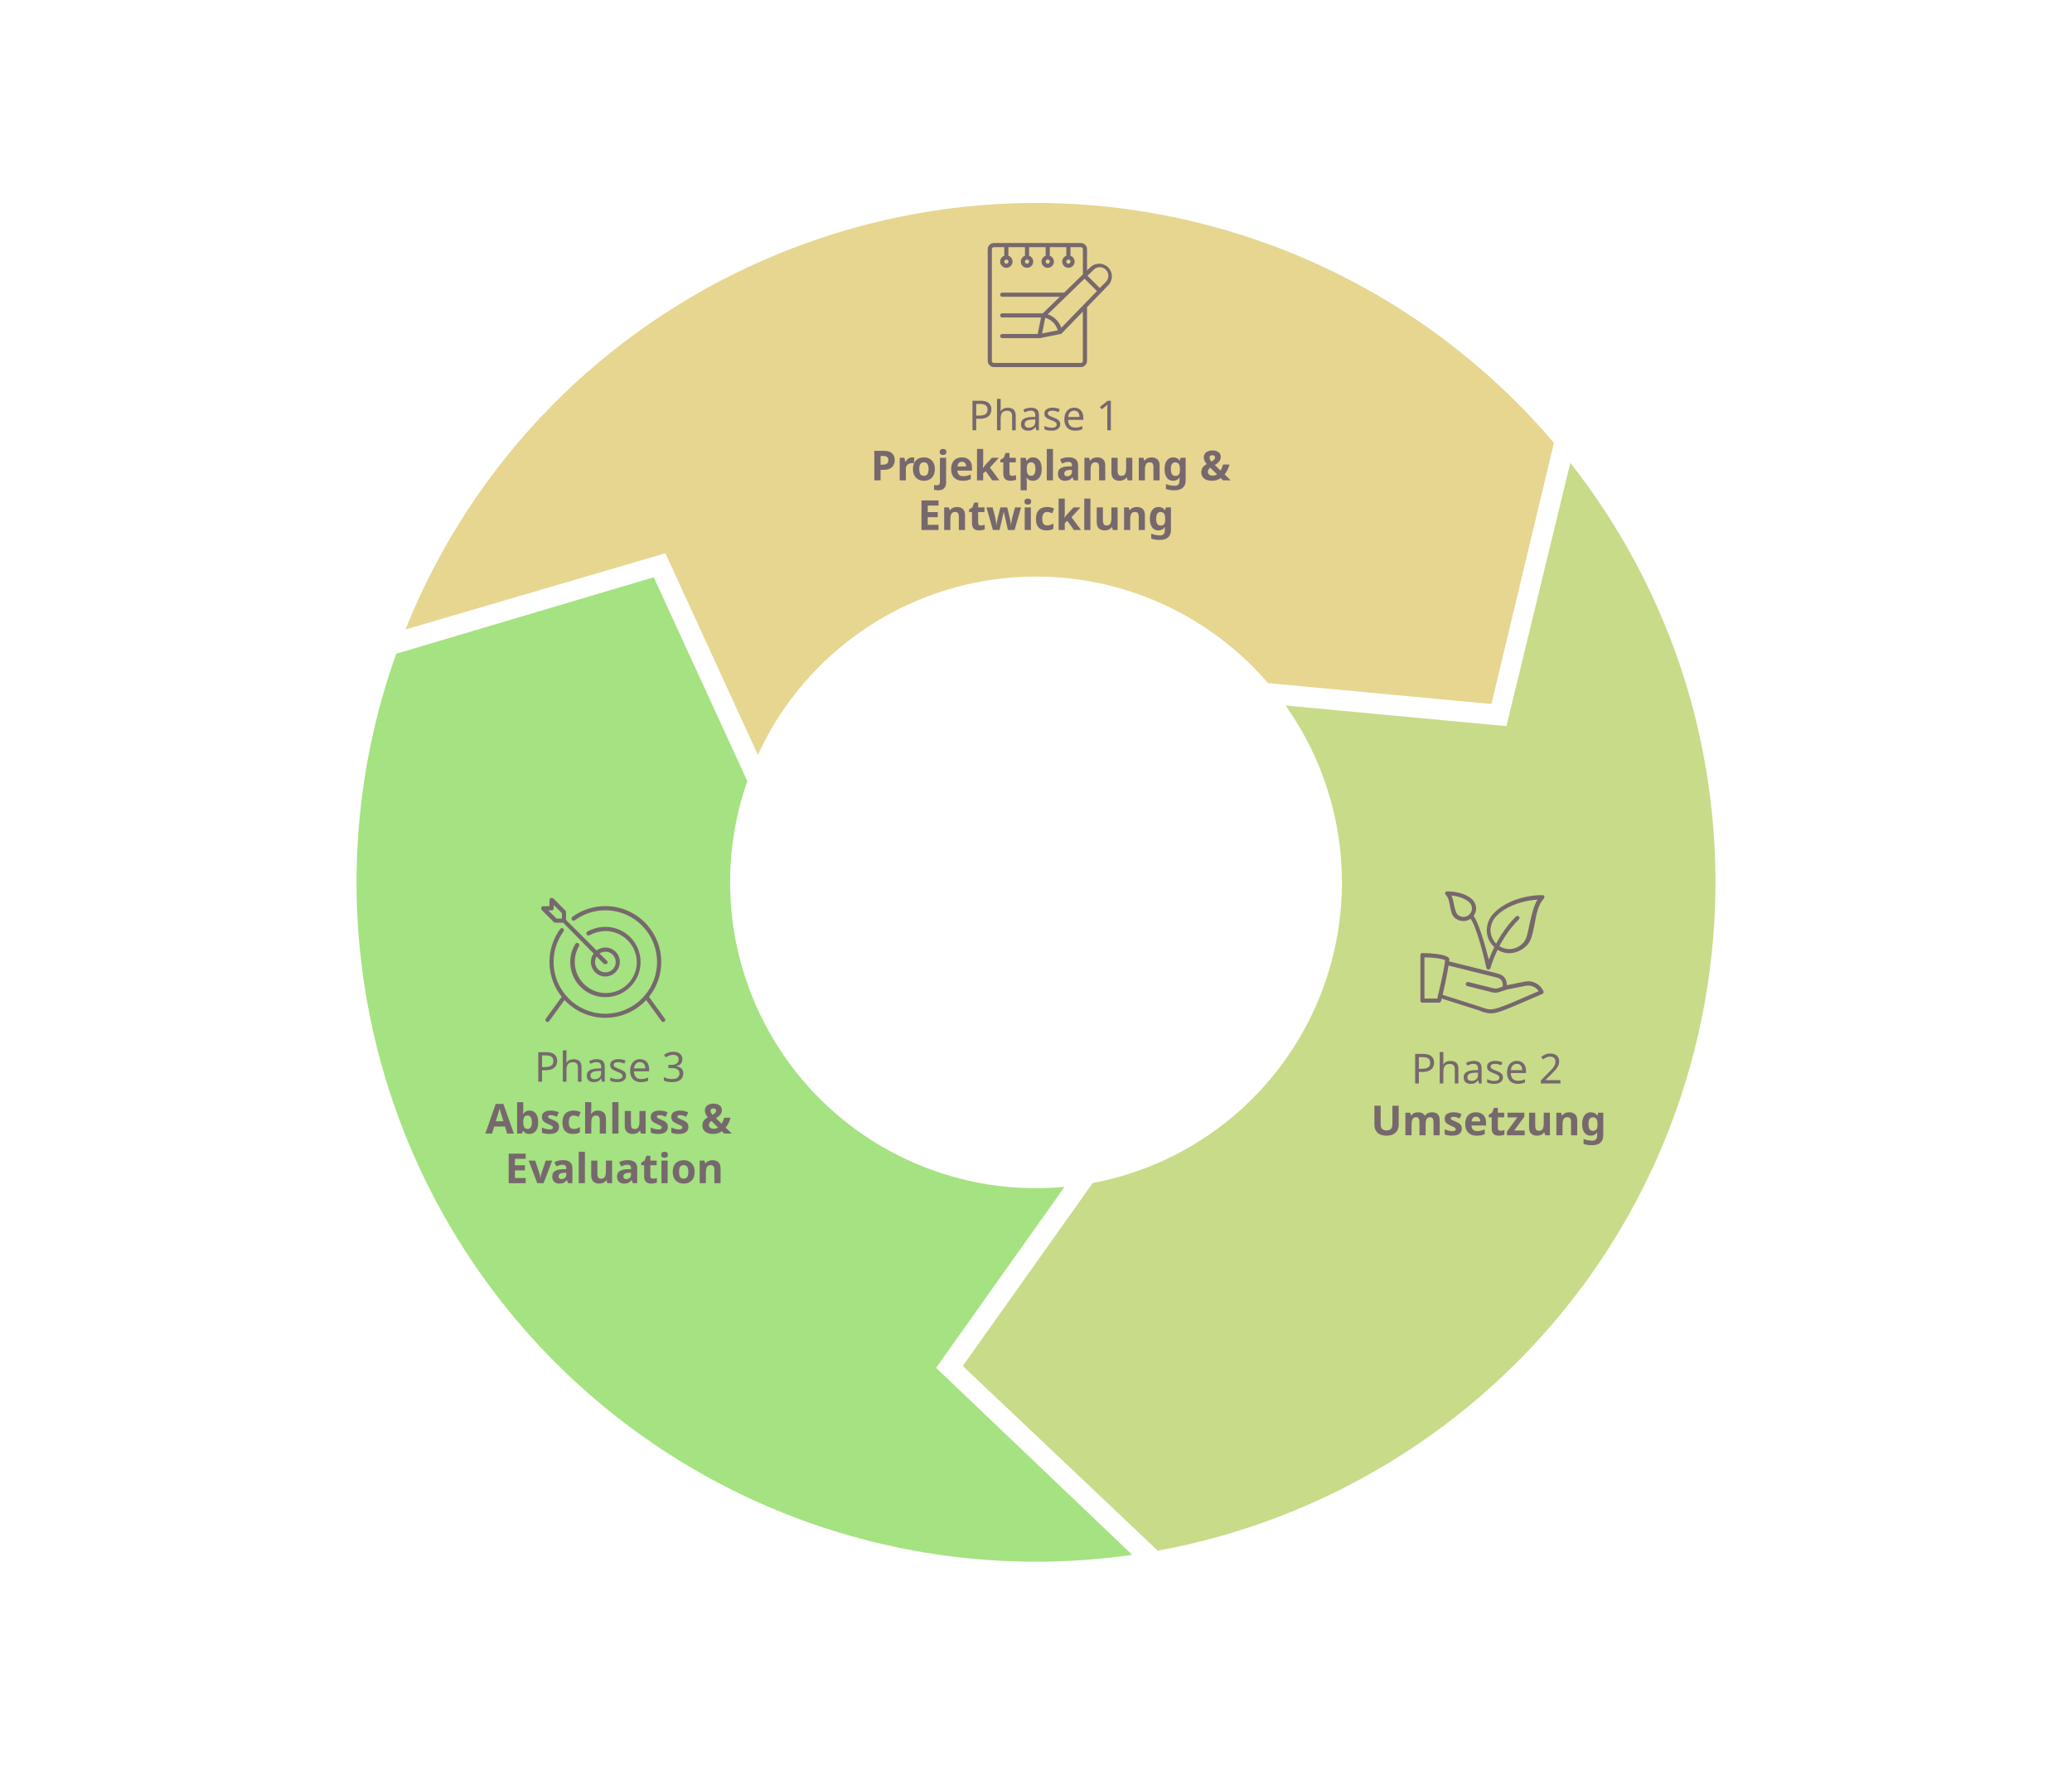
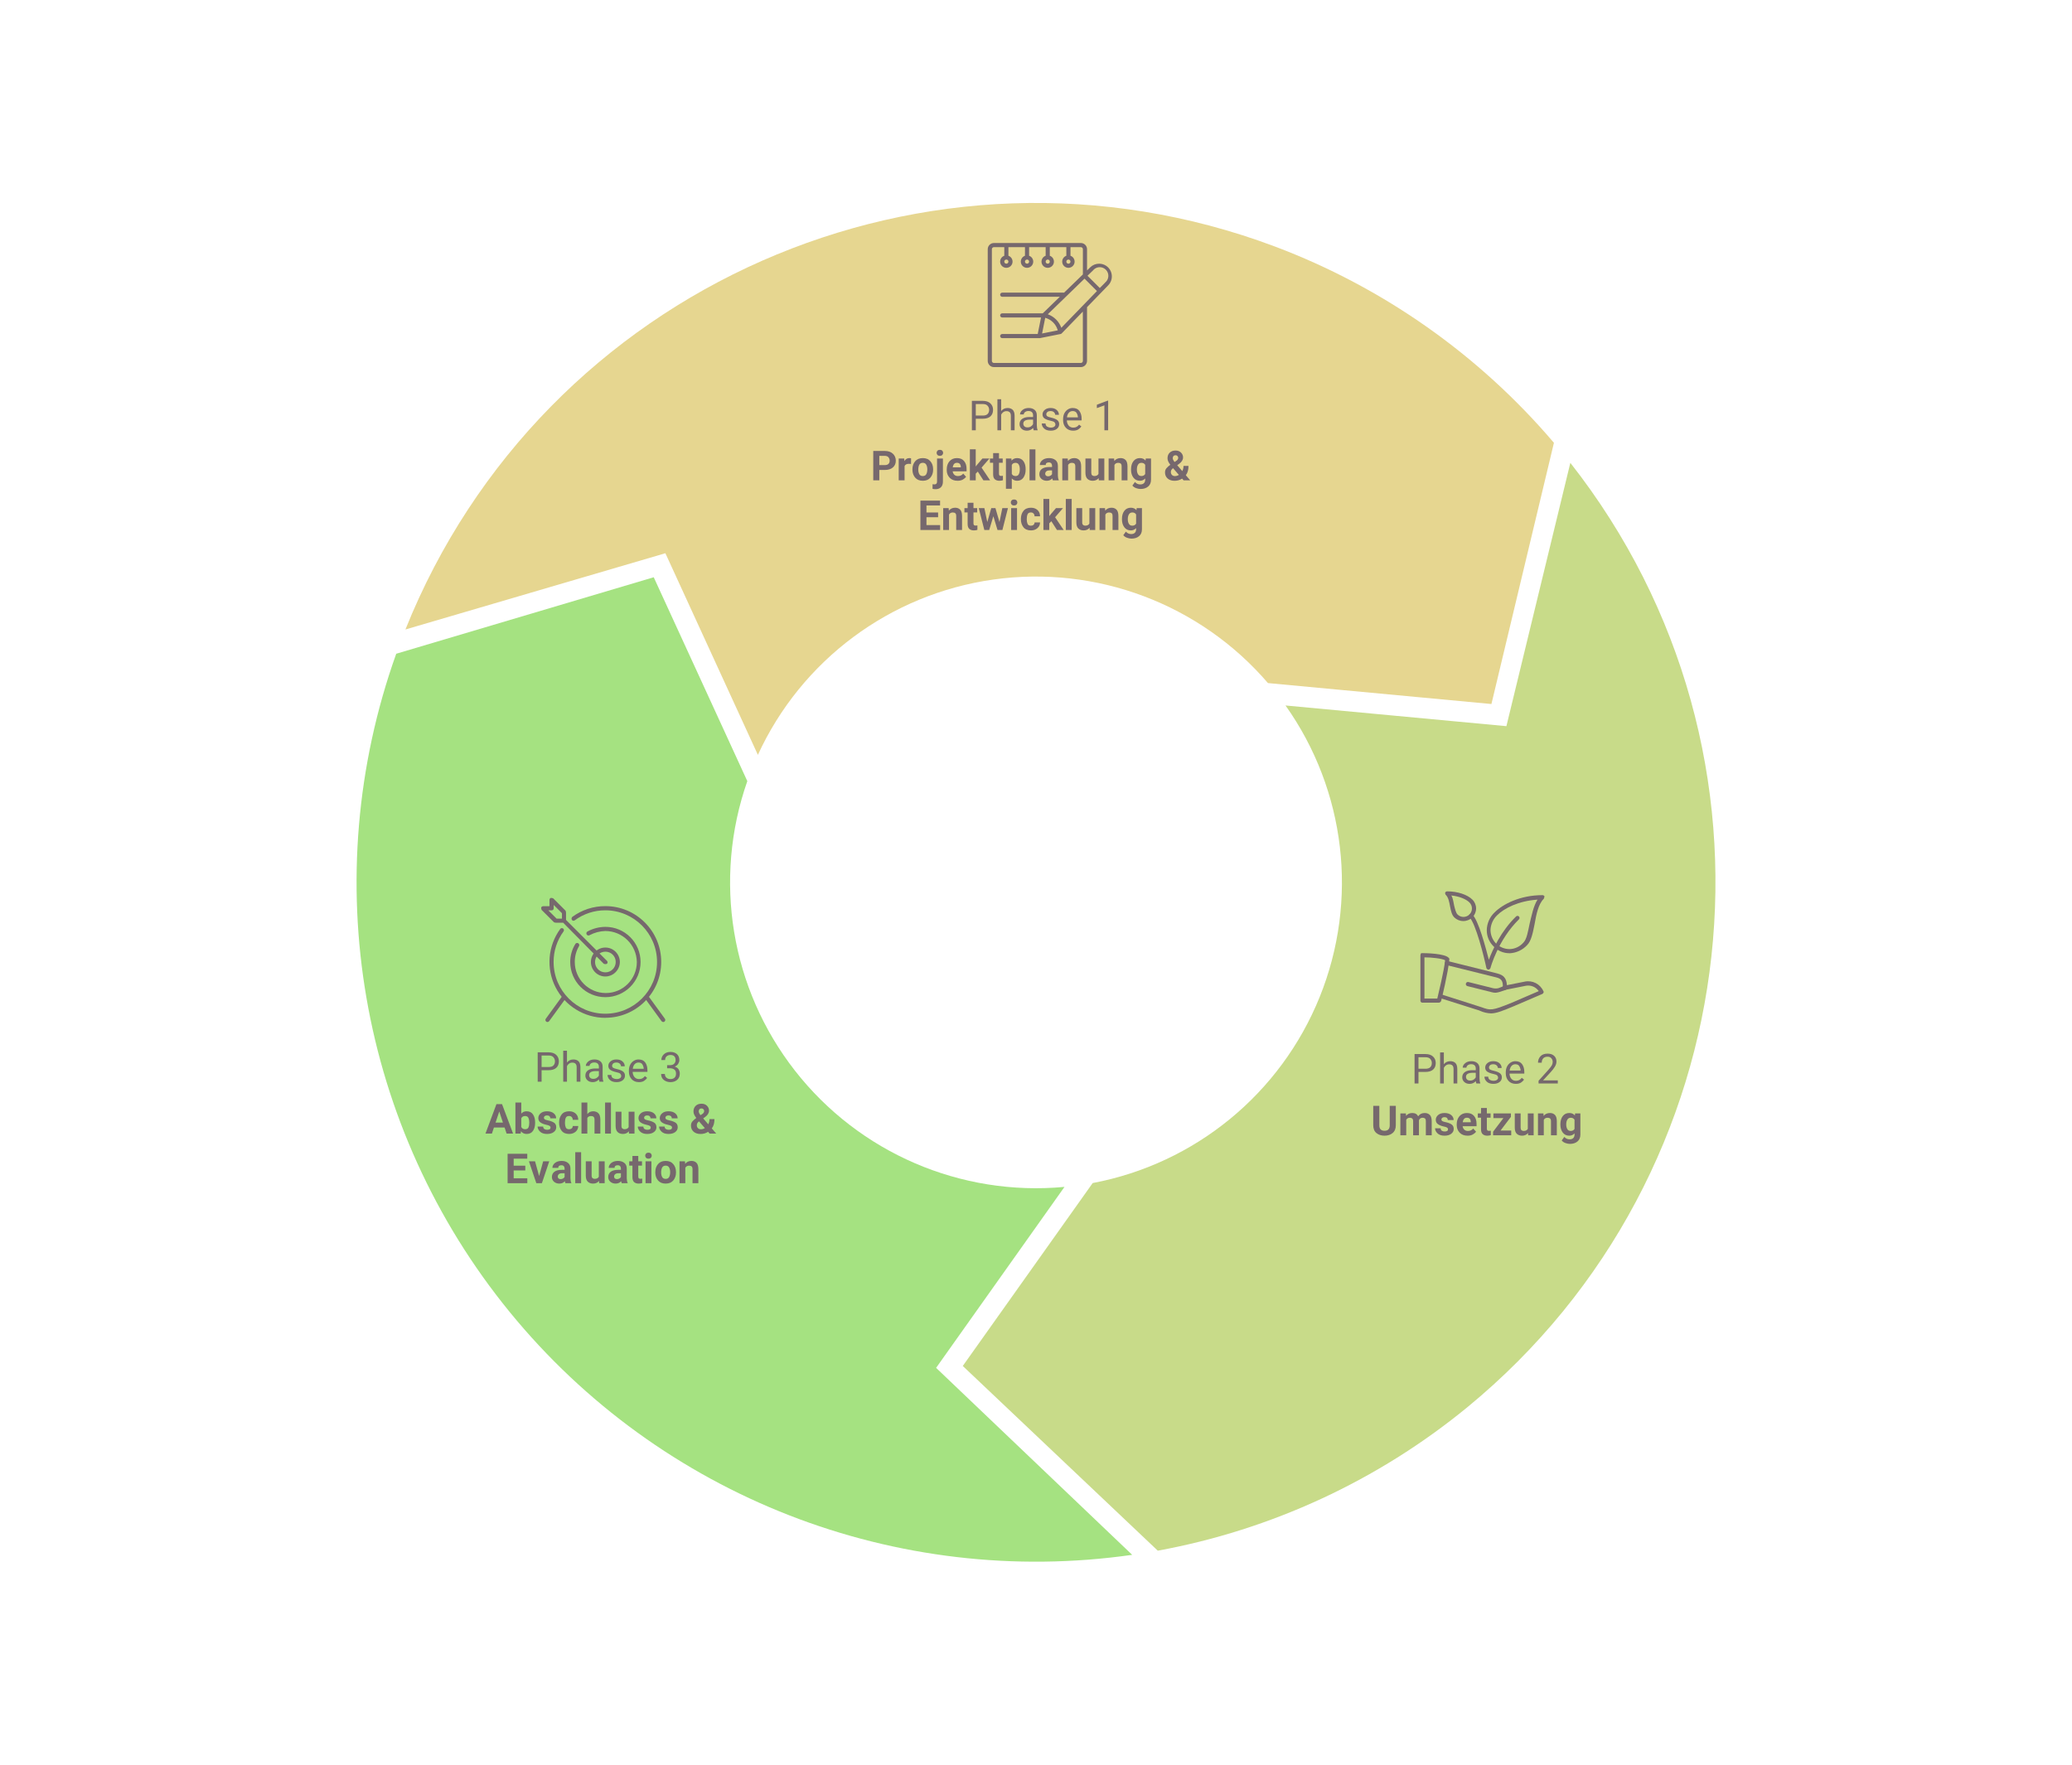
<svg xmlns="http://www.w3.org/2000/svg" id="Layer_1" data-name="Layer 1" viewBox="0 0 1202 1024">
  <defs>
    <style>
      .cls-1 {
        fill: #e6d690;
      }

      .cls-2 {
        fill: #c8db89;
      }

      .cls-3 {
        fill: #a5e281;
      }

      .cls-4, .cls-5 {
        font-size: 24px;
      }

      .cls-4, .cls-5, .cls-6 {
        fill: #76686d;
      }

      .cls-4 {
-         font-family: SFUIDisplay-Light, SF UI Display;
+         font-family: -apple-system, BlinkMacSystemFont, "Segoe UI", "Roboto", "Oxygen", "Ubuntu", "Cantarell", "Fira Sans", "Droid Sans", "Helvetica Neue", sans-serif;
      }

      .cls-5 {
-         font-family: SFUIDisplay-Bold, SF UI Display;
+         font-family: -apple-system, BlinkMacSystemFont, "Segoe UI", "Roboto", "Oxygen", "Ubuntu", "Cantarell", "Fira Sans", "Droid Sans", "Helvetica Neue", sans-serif;
        font-weight: 700;
      }

      .cls-7 {
        letter-spacing: -0.01em;
      }

      .cls-8 {
        letter-spacing: -0.02em;
      }
    </style>
  </defs>
  <g>
    <path class="cls-1" d="M739.63,143.05a394.12,394.12,0,0,0-504.44,222.2L386,321l53.66,117a177.48,177.48,0,0,1,295.91-41.66L865.2,408.49l36.26-151.56A395.82,395.82,0,0,0,739.63,143.05Z" />
    <path class="cls-2" d="M851.19,816.55a394.12,394.12,0,0,0,59.79-548L873.89,421.34l-128.14-12a177.48,177.48,0,0,1-111.87,277.1L558.52,792.57,671.65,899.75A395.82,395.82,0,0,0,851.19,816.55Z" />
    <path class="cls-3" d="M229.86,379.32A394.13,394.13,0,0,0,656.8,902.16L543.05,793.67l74.48-105a177.48,177.48,0,0,1-184-235.43L379.24,334.94Z" />
  </g>
  <g>
    <text class="cls-4" transform="translate(818.63 628.65)">Phase 2</text>
    <text class="cls-5" transform="translate(795.28 658.72)">Umsetzung</text>
    <g id="_Group_" data-name="&lt;Group&gt;">
      <g id="_Group_2" data-name="&lt;Group&gt;">
        <g id="_Group_3" data-name="&lt;Group&gt;">
          <g id="_Group_4" data-name="&lt;Group&gt;">
            <path id="_Compound_Path_" data-name="&lt;Compound Path&gt;" class="cls-6" d="M875.66,553.08a12.49,12.49,0,0,1-9.33-4.07,13,13,0,0,1-3.83-9.33,14.55,14.55,0,0,1,4.54-10.29c4.78-4.78,14.83-10,27.75-10a1.32,1.32,0,0,1,1.2.72c-.24.72-.24,1.2-.48,1.44-3.11,3.11-4.31,9.09-5.26,14.59-1,5-1.91,9.81-4.31,12.2h0a14.82,14.82,0,0,1-10.29,4.78ZM891.93,522c-11,.72-19.37,5-23.44,9.09a12.41,12.41,0,0,0-3.83,8.61,11.52,11.52,0,0,0,3.11,7.65,11.26,11.26,0,0,0,7.89,3.35,11,11,0,0,0,8.13-3.83h0c1.91-1.91,2.63-6.46,3.59-11C888.58,531.07,889.54,525.81,891.93,522Z" />
          </g>
        </g>
        <g id="_Group_5" data-name="&lt;Group&gt;">
          <g id="_Group_6" data-name="&lt;Group&gt;">
            <g id="_Group_7" data-name="&lt;Group&gt;">
              <path id="_Compound_Path_2" data-name="&lt;Compound Path&gt;" class="cls-6" d="M848.88,534.42a7.42,7.42,0,0,1-5.26-2.15c-1.44-1.44-1.91-3.83-2.39-6.22-.48-2.63-1-5.5-2.63-6.94a1.79,1.79,0,0,1-.24-1.2,1.32,1.32,0,0,1,1.2-.72c6,0,11.72,1.91,14.59,4.78a7.22,7.22,0,0,1,0,10.29A7.42,7.42,0,0,1,848.88,534.42Zm-6.94-14.83c1,1.67,1.2,3.83,1.67,6,.48,1.91,1,4.07,1.91,5a4.9,4.9,0,1,0,6.94-6.94C850.55,521.74,846.72,520.07,841.94,519.59Z" />
            </g>
          </g>
          <g id="_Group_8" data-name="&lt;Group&gt;">
            <path id="_Path_" data-name="&lt;Path&gt;" class="cls-6" d="M863.47,562.65h0a1.59,1.59,0,0,1-1.2-1c-1.44-6.94-6.22-25.83-9.81-29.42a1.18,1.18,0,0,1,1.67-1.67c3.59,3.59,7.65,18.9,9.57,26.31,2.15-5.74,6.94-16.5,15.79-25.11a1.18,1.18,0,0,1,1.67,1.67c-12,11.72-16.5,28-16.5,28.22A1.59,1.59,0,0,1,863.47,562.65Z" />
          </g>
        </g>
      </g>
      <g id="_Group_9" data-name="&lt;Group&gt;">
        <g id="_Group_10" data-name="&lt;Group&gt;">
          <path id="_Compound_Path_3" data-name="&lt;Compound Path&gt;" class="cls-6" d="M834.76,581.78H825.2a1.13,1.13,0,0,1-1.2-1.2V554.27c0-.24.24-.72.24-1,.24-.24.48-.24,1-.24,2.15,0,12.68.24,15.07,2.63a1,1,0,0,1,.48,1c-.72,7.65-4.54,23.44-4.78,24.16A1.59,1.59,0,0,1,834.76,581.78Zm-8.37-2.39h7.41c.72-3.35,3.83-15.55,4.54-22.24-1.91-1-7.65-1.67-12-1.67v23.92Z" />
        </g>
        <g id="_Group_11" data-name="&lt;Group&gt;">
          <path id="_Path_2" data-name="&lt;Path&gt;" class="cls-6" d="M864.9,588a17.56,17.56,0,0,1-6.22-1.44l-.48-.24-22.72-7.18a1.13,1.13,0,1,1,.72-2.15l23.2,7.41c5.26,1.91,6,2.15,17.7-2.63l15.55-6.7A7.45,7.45,0,0,0,885,572l-12,2.39c-.72.24-1.2-.24-1.44-1s.24-1.2,1-1.44l12-2.39a9.65,9.65,0,0,1,10.76,5.5.73.73,0,0,1,0,1q0,.36-.72.72l-16.74,7.18C871.12,586.8,867.77,588,864.9,588Z" />
        </g>
        <g id="_Group_12" data-name="&lt;Group&gt;">
          <path id="_Path_3" data-name="&lt;Path&gt;" class="cls-6" d="M867.77,576a6.62,6.62,0,0,1-2.15-.24l-14.35-3.59a1.22,1.22,0,0,1,.48-2.39l14.35,3.59a6.8,6.8,0,0,0,3.11,0l2.63-1c0-3.35-1-4.54-3.83-5.26L839.31,560a1.22,1.22,0,1,1,.48-2.39l28.7,7.18c4.78,1.2,5.74,3.83,5.74,8.37a1.32,1.32,0,0,1-.72,1.2l-3.59,1.2A12.13,12.13,0,0,1,867.77,576Z" />
        </g>
      </g>
    </g>
  </g>
  <g>
    <text class="cls-4" transform="translate(309.94 627.65)">Phase 3</text>
    <text class="cls-5" transform="translate(281.54 657.72)">Abschluss &amp; <tspan x="11.4" y="28.8">E</tspan>
      <tspan class="cls-7" x="25.15" y="28.8">v</tspan>
      <tspan x="37.82" y="28.8">aluation</tspan>
    </text>
    <g>
      <g>
        <path class="cls-6" d="M351.19,566.59a8.4,8.4,0,1,1,8.4-8.4A8.5,8.5,0,0,1,351.19,566.59Zm0-14.4a6,6,0,1,0,6,6A5.94,5.94,0,0,0,351.19,552.19Z" />
        <path class="cls-6" d="M351.19,590.58A32.45,32.45,0,0,1,325,539a1.2,1.2,0,1,1,1.92,1.44,29.63,29.63,0,0,0-5.76,17.75,30,30,0,1,0,30-30A29.63,29.63,0,0,0,333.43,534a1.19,1.19,0,0,1-1.68-.24A1.48,1.48,0,0,1,332,532a32.21,32.21,0,0,1,19.19-6.24,32.39,32.39,0,1,1,0,64.78Z" />
        <path class="cls-6" d="M351.19,578.58a20.38,20.38,0,0,1-20.39-20.39,19.71,19.71,0,0,1,2.88-10.32,1.24,1.24,0,1,1,2.16,1.2,17.89,17.89,0,0,0-2.4,9.12,18,18,0,1,0,36,0,18.33,18.33,0,0,0-18.23-18,20.66,20.66,0,0,0-9.12,2.4,1.24,1.24,0,1,1-1.2-2.16,22,22,0,0,1,10.32-2.64,20.39,20.39,0,0,1,0,40.79Z" />
        <path class="cls-6" d="M351.19,559.39a1.44,1.44,0,0,1-1-.24L326.72,535.4H322.4c-.24,0-.72-.24-1-.24l-7.2-7.2a3,3,0,0,1-.24-1.44,1.32,1.32,0,0,1,1.2-.72h3.6v-3.6a1.32,1.32,0,0,1,.72-1.2,3,3,0,0,1,1.44.24l7.2,7.2c0,.24.24.72.24,1v4.32l23.75,23.75a1.16,1.16,0,0,1,0,1.68A1.44,1.44,0,0,1,351.19,559.39ZM322.88,533H326v-3.12l-4.8-4.8V527a1.13,1.13,0,0,1-1.2,1.2h-1.92Z" />
      </g>
      <path class="cls-6" d="M384.78,593a1.25,1.25,0,0,1-1-.48l-9.6-13.2a1.2,1.2,0,0,1,1.92-1.44l9.6,13.2a1.19,1.19,0,0,1-.24,1.68A.88.88,0,0,1,384.78,593Z" />
      <path class="cls-6" d="M317.6,593a.88.88,0,0,1-.72-.24,1.19,1.19,0,0,1-.24-1.68l9.6-13.2a1.2,1.2,0,1,1,1.92,1.44l-9.6,13.2A1.25,1.25,0,0,1,317.6,593Z" />
    </g>
  </g>
  <g>
    <text class="cls-4" transform="translate(561.82 249.65)">Phase 1</text>
    <text class="cls-5" transform="translate(505.06 278.72)">P<tspan class="cls-8" x="15" y="0">r</tspan>
      <tspan x="23.48" y="0">ojektplanung &amp; </tspan>
      <tspan x="27.35" y="28.8">Entwicklung</tspan>
    </text>
    <path class="cls-6" d="M637.62,153a7.31,7.31,0,0,0-5.2,2.15l-1.81,1.76V144.6A3.6,3.6,0,0,0,627,141H576.6a3.6,3.6,0,0,0-3.6,3.6v64.8a3.6,3.6,0,0,0,3.6,3.6H627a3.61,3.61,0,0,0,3.6-3.6V178.23l12.24-12.63a7.38,7.38,0,0,0-5.22-12.6Zm-17.82-2.4a1.2,1.2,0,1,1-1.2,1.2A1.2,1.2,0,0,1,619.8,150.6Zm-12,0a1.2,1.2,0,1,1-1.2,1.2A1.2,1.2,0,0,1,607.8,150.6Zm-12,0a1.2,1.2,0,1,1-1.2,1.2A1.2,1.2,0,0,1,595.8,150.6Zm-12,0a1.2,1.2,0,1,1-1.2,1.2A1.2,1.2,0,0,1,583.8,150.6Zm44.4,58.8a1.2,1.2,0,0,1-1.2,1.2H576.6a1.2,1.2,0,0,1-1.2-1.2V144.6a1.2,1.2,0,0,1,1.2-1.2h6v5a3.6,3.6,0,1,0,2.4,0v-5h9.6v5a3.6,3.6,0,1,0,2.4,0v-5h9.6v5a3.6,3.6,0,1,0,2.4,0v-5h9.6v5a3.6,3.6,0,1,0,2.4,0v-5h6a1.2,1.2,0,0,1,1.2,1.2v14.63L617.29,169.8H581.4a1.2,1.2,0,1,0,0,2.4h33.42l-9.9,9.6H581.4a1.2,1.2,0,1,0,0,2.4h22.53L602,193.8H581.4a1.2,1.2,0,1,0,0,2.4H603l.24,0,12-2.4s0,0,.07,0a1.2,1.2,0,0,0,.52-.28l0,0,12.34-12.73Zm-21.85-25a10.44,10.44,0,0,1,7.28,7.28l-9.1,1.82Zm9.34,5.79a13,13,0,0,0-7.85-7.85l21.31-20.66,7.2,7.2Zm25.44-26.24L638,167.12,630.87,160l3.22-3.12a5,5,0,1,1,7,7.06Z" />
  </g>
</svg>
